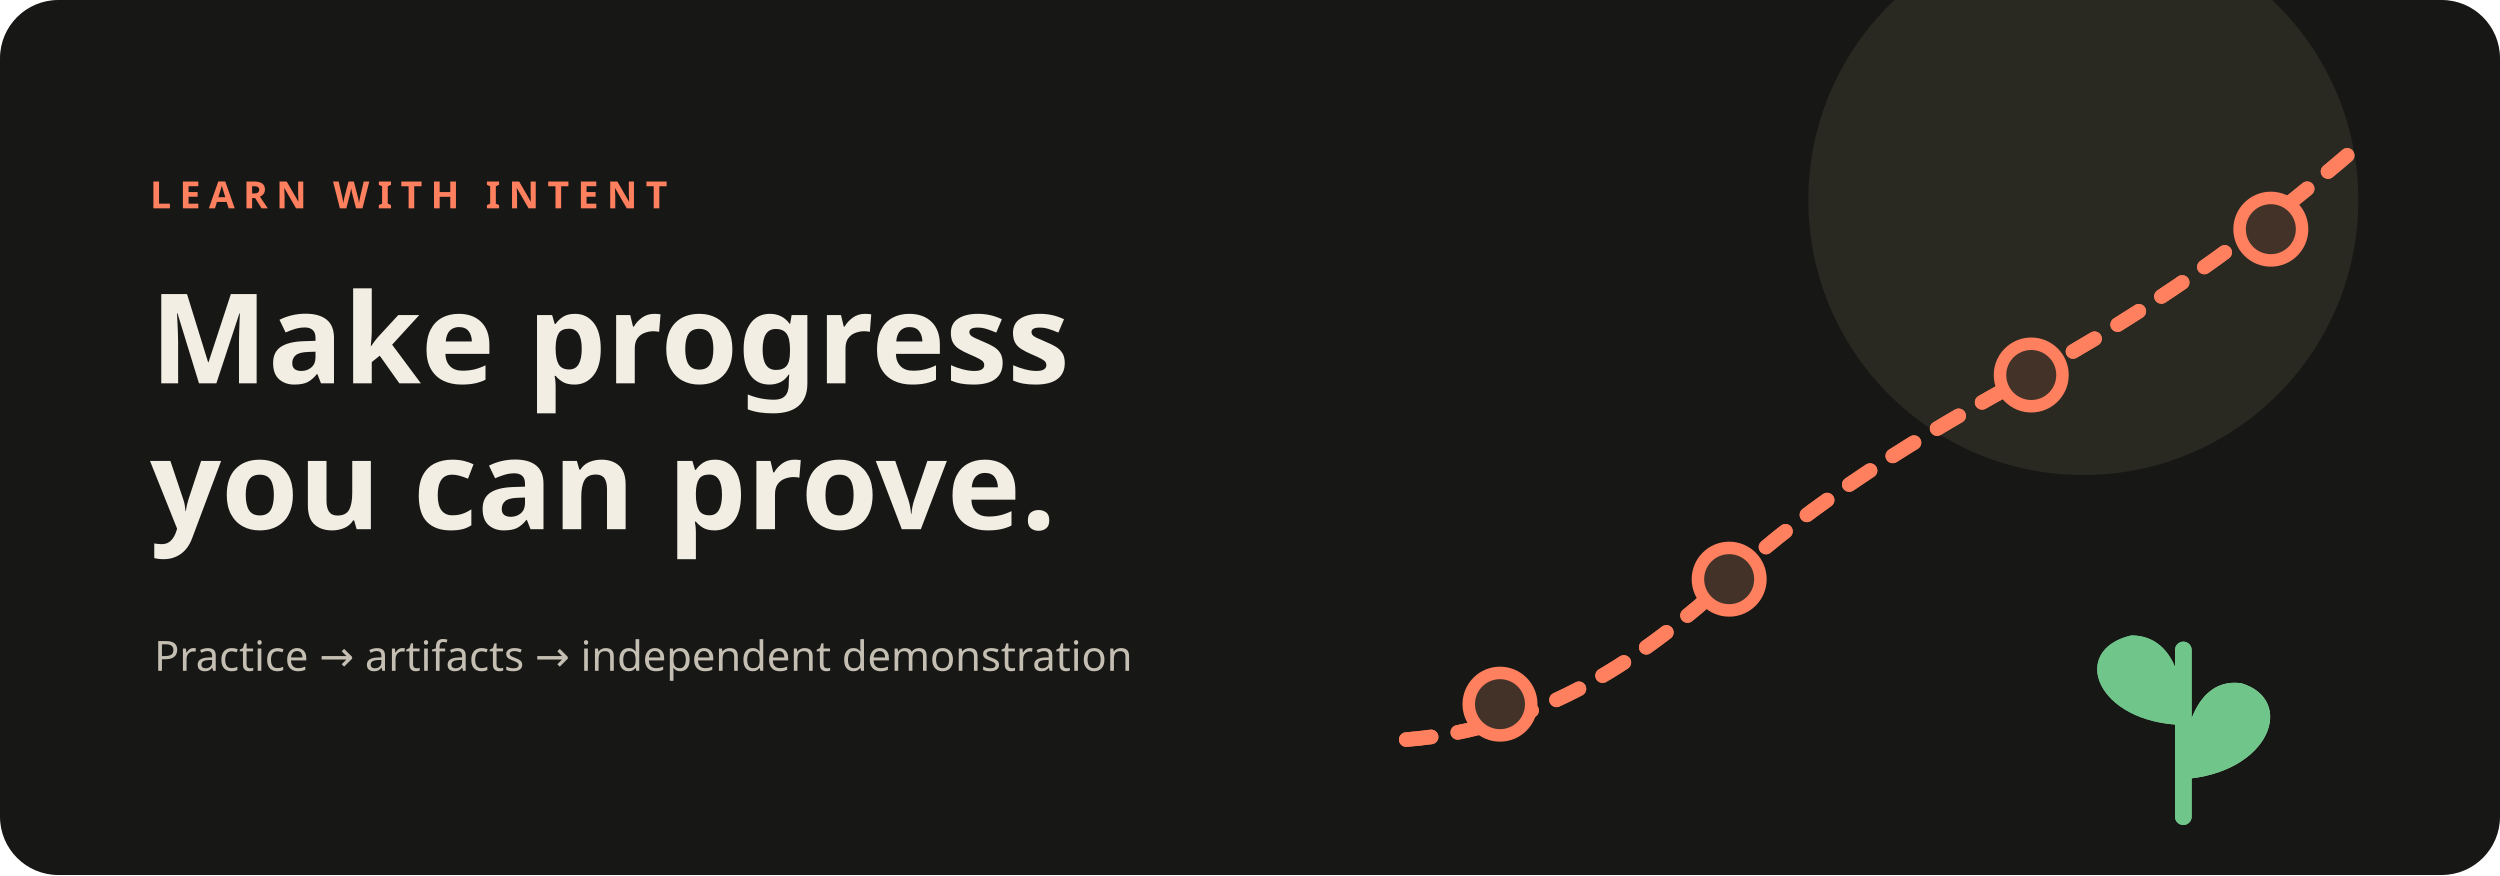
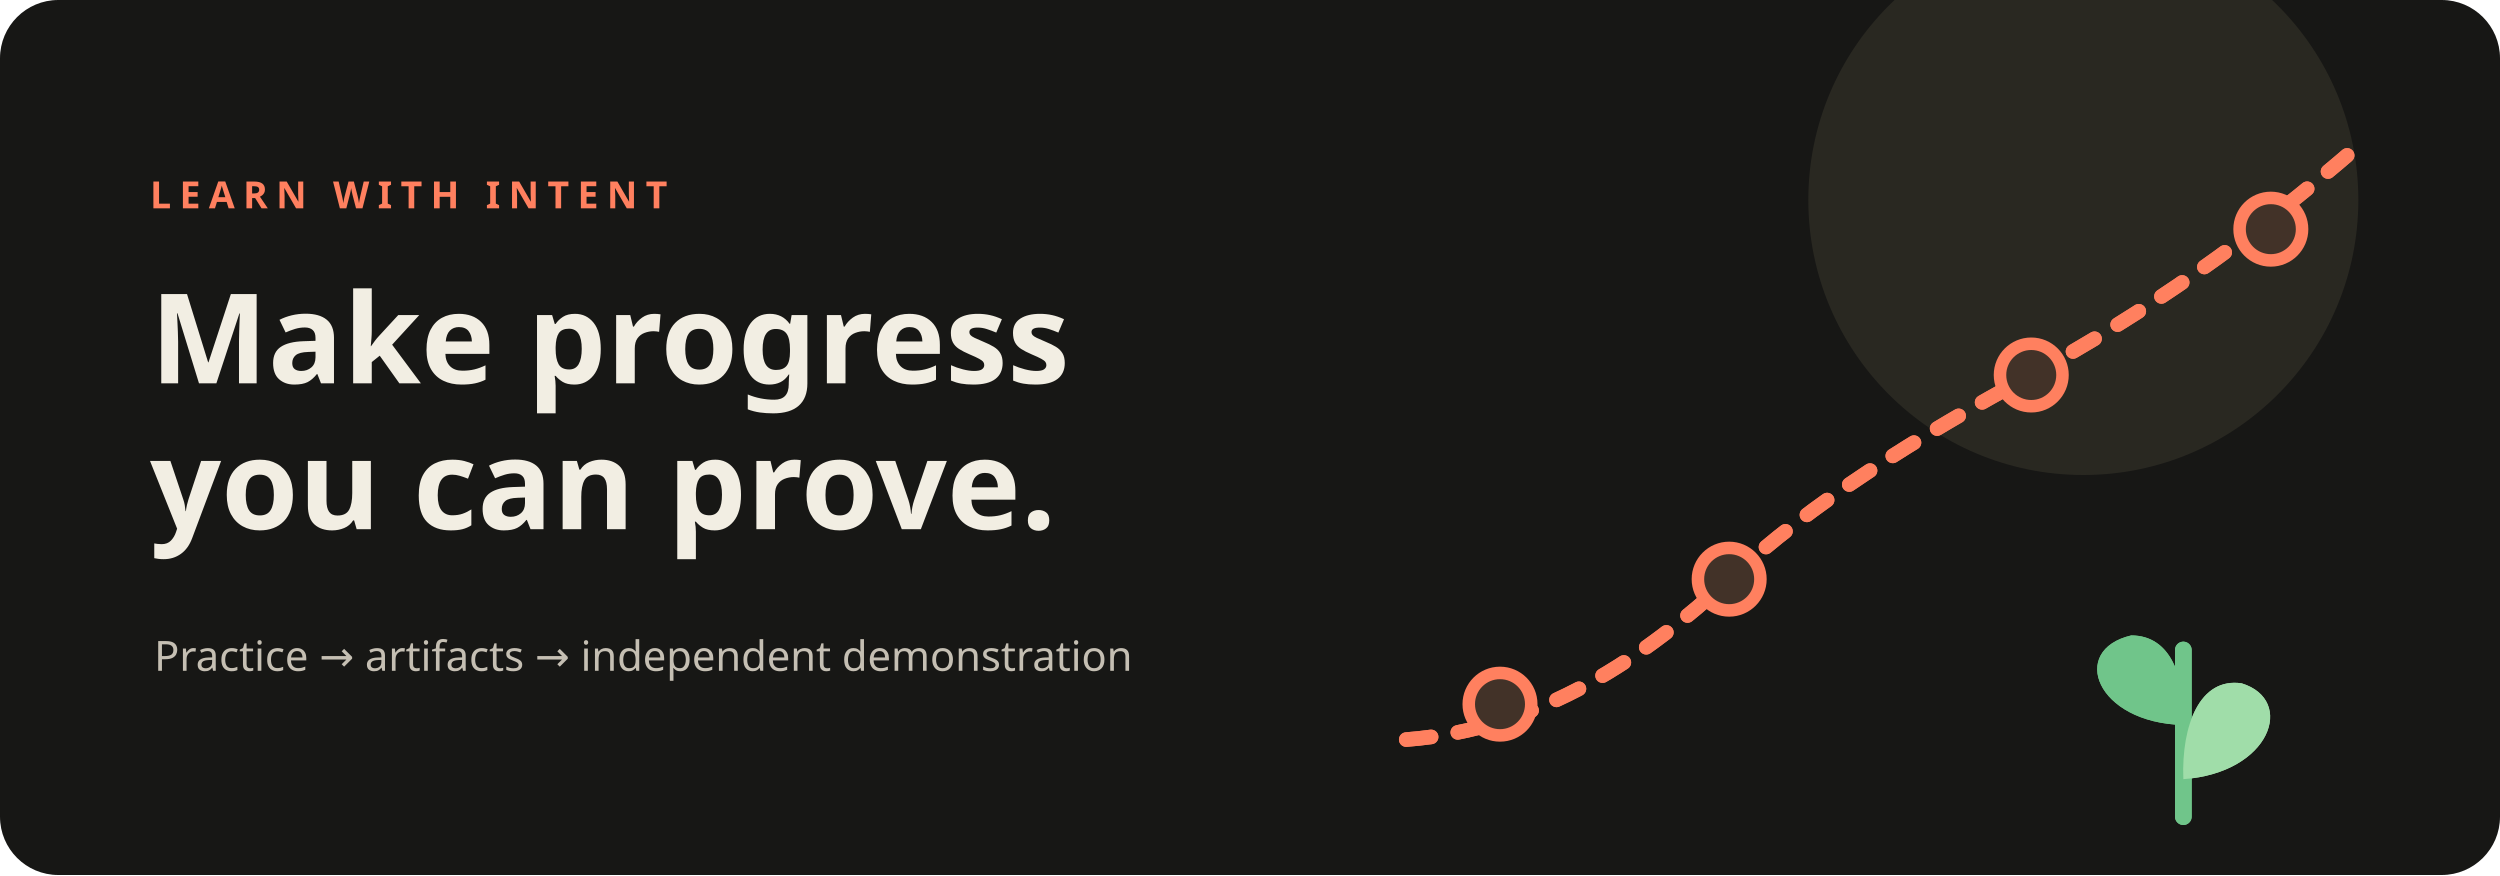
<svg xmlns="http://www.w3.org/2000/svg" viewBox="0 0 1200 420" role="img" aria-labelledby="title desc">
  <style>
    .bg{fill:#171715}.ink{fill:#f2eee3}.muted{fill:#c5bfb3}.accent{fill:#ff805f}.green{fill:#70c58a}
    .path{fill:none;stroke:#ff805f;stroke-width:7;stroke-linecap:round;stroke-dasharray:12 13}
    .motion{opacity:1}
    .leaf{fill:#70c58a}
    @media(prefers-reduced-motion:reduce){.motion{display:none}}
  .leaf.secondary{fill:#a0dda9}
  </style>
  <rect class="bg" width="1200" height="420" rx="28" />
  <circle cx="1000" cy="96" r="132" fill="#292821" />
  <g class="ink" font-family="system-ui,sans-serif">
    <text x="72" y="100" font-size="18" font-weight="700" letter-spacing="4" fill="#ff805f">LEARN WITH INTENT</text>
    <text x="72" y="184" font-size="60" font-weight="800">Make progress</text>
    <text x="72" y="254" font-size="60" font-weight="800">you can prove.</text>
    <text x="74" y="322" font-size="20" class="muted">Practice → artifacts → independent demonstration</text>
  </g>
  <path class="path" d="M675 355 C740 350 790 315 830 278 S920 210 975 180 S1080 115 1132 70" />
  <path class="path motion" d="M675 355 C740 350 790 315 830 278 S920 210 975 180 S1080 115 1132 70">
    <animate attributeName="stroke-dashoffset" from="0" to="-200" dur="7s" repeatCount="indefinite" />
  </path>
  <g fill="#292821" stroke="#ff805f" stroke-width="6">
    <circle cx="720" cy="338" r="15" />
    <circle cx="830" cy="278" r="15" />
    <circle cx="975" cy="180" r="15" />
    <circle cx="1090" cy="110" r="15" />
  </g>
  <g class="motion" fill="#ff805f" fill-opacity="0.12" stroke="#ff805f" stroke-width="3">
    <circle cx="720" cy="338" r="15">
      <animate attributeName="r" values="15;22;15" dur="2.2s" begin="0s" repeatCount="indefinite" />
      <animate attributeName="fill-opacity" values="0.12;0.38;0.12" dur="2.2s" begin="0s" repeatCount="indefinite" />
    </circle>
    <circle cx="830" cy="278" r="15">
      <animate attributeName="r" values="15;22;15" dur="2.2s" begin="1.1s" repeatCount="indefinite" />
      <animate attributeName="fill-opacity" values="0.12;0.38;0.12" dur="2.2s" begin="1.1s" repeatCount="indefinite" />
    </circle>
    <circle cx="975" cy="180" r="15">
      <animate attributeName="r" values="15;22;15" dur="2.2s" begin="2.2s" repeatCount="indefinite" />
      <animate attributeName="fill-opacity" values="0.12;0.38;0.12" dur="2.2s" begin="2.2s" repeatCount="indefinite" />
    </circle>
    <circle cx="1090" cy="110" r="15">
      <animate attributeName="r" values="15;22;15" dur="2.2s" begin="3.3s" repeatCount="indefinite" />
      <animate attributeName="fill-opacity" values="0.12;0.38;0.12" dur="2.2s" begin="3.3s" repeatCount="indefinite" />
    </circle>
  </g>
  <g transform="translate(1048 300)">
    <path d="M0 92V12" stroke="#70c58a" stroke-width="8" stroke-linecap="round" />
    <path class="leaf" d="M0 48C-42 47-55 12-25 5C-6 5 1 25 0 48Z" />
    <path class="leaf secondary" d="M0 74C42 71 54 36 28 28C8 25-1 48 0 74Z" fill="#a0dda9" />
  </g>
  <g class="motion" transform="translate(1048 300)">
    <path d="M0 92V12" stroke="#70c58a" stroke-width="8" stroke-linecap="round" />
    <path class="leaf" d="M0 48C-42 47-55 12-25 5C-6 5 1 25 0 48Z">
      <animateTransform attributeName="transform" type="rotate" values="0 0 48;5 0 48;0 0 48;-3 0 48;0 0 48" dur="5s" repeatCount="indefinite" />
    </path>
-     <path class="leaf" d="M0 74C42 71 54 36 28 28C8 25-1 48 0 74Z" fill="#a0dda9">
+     <path class="leaf secondary" d="M0 74C42 71 54 36 28 28C8 25-1 48 0 74Z" fill="#a0dda9">
      <animateTransform attributeName="transform" type="rotate" values="0 0 74;-4 0 74;0 0 74;3 0 74;0 0 74" dur="6s" repeatCount="indefinite" />
    </path>
  </g>
</svg>
